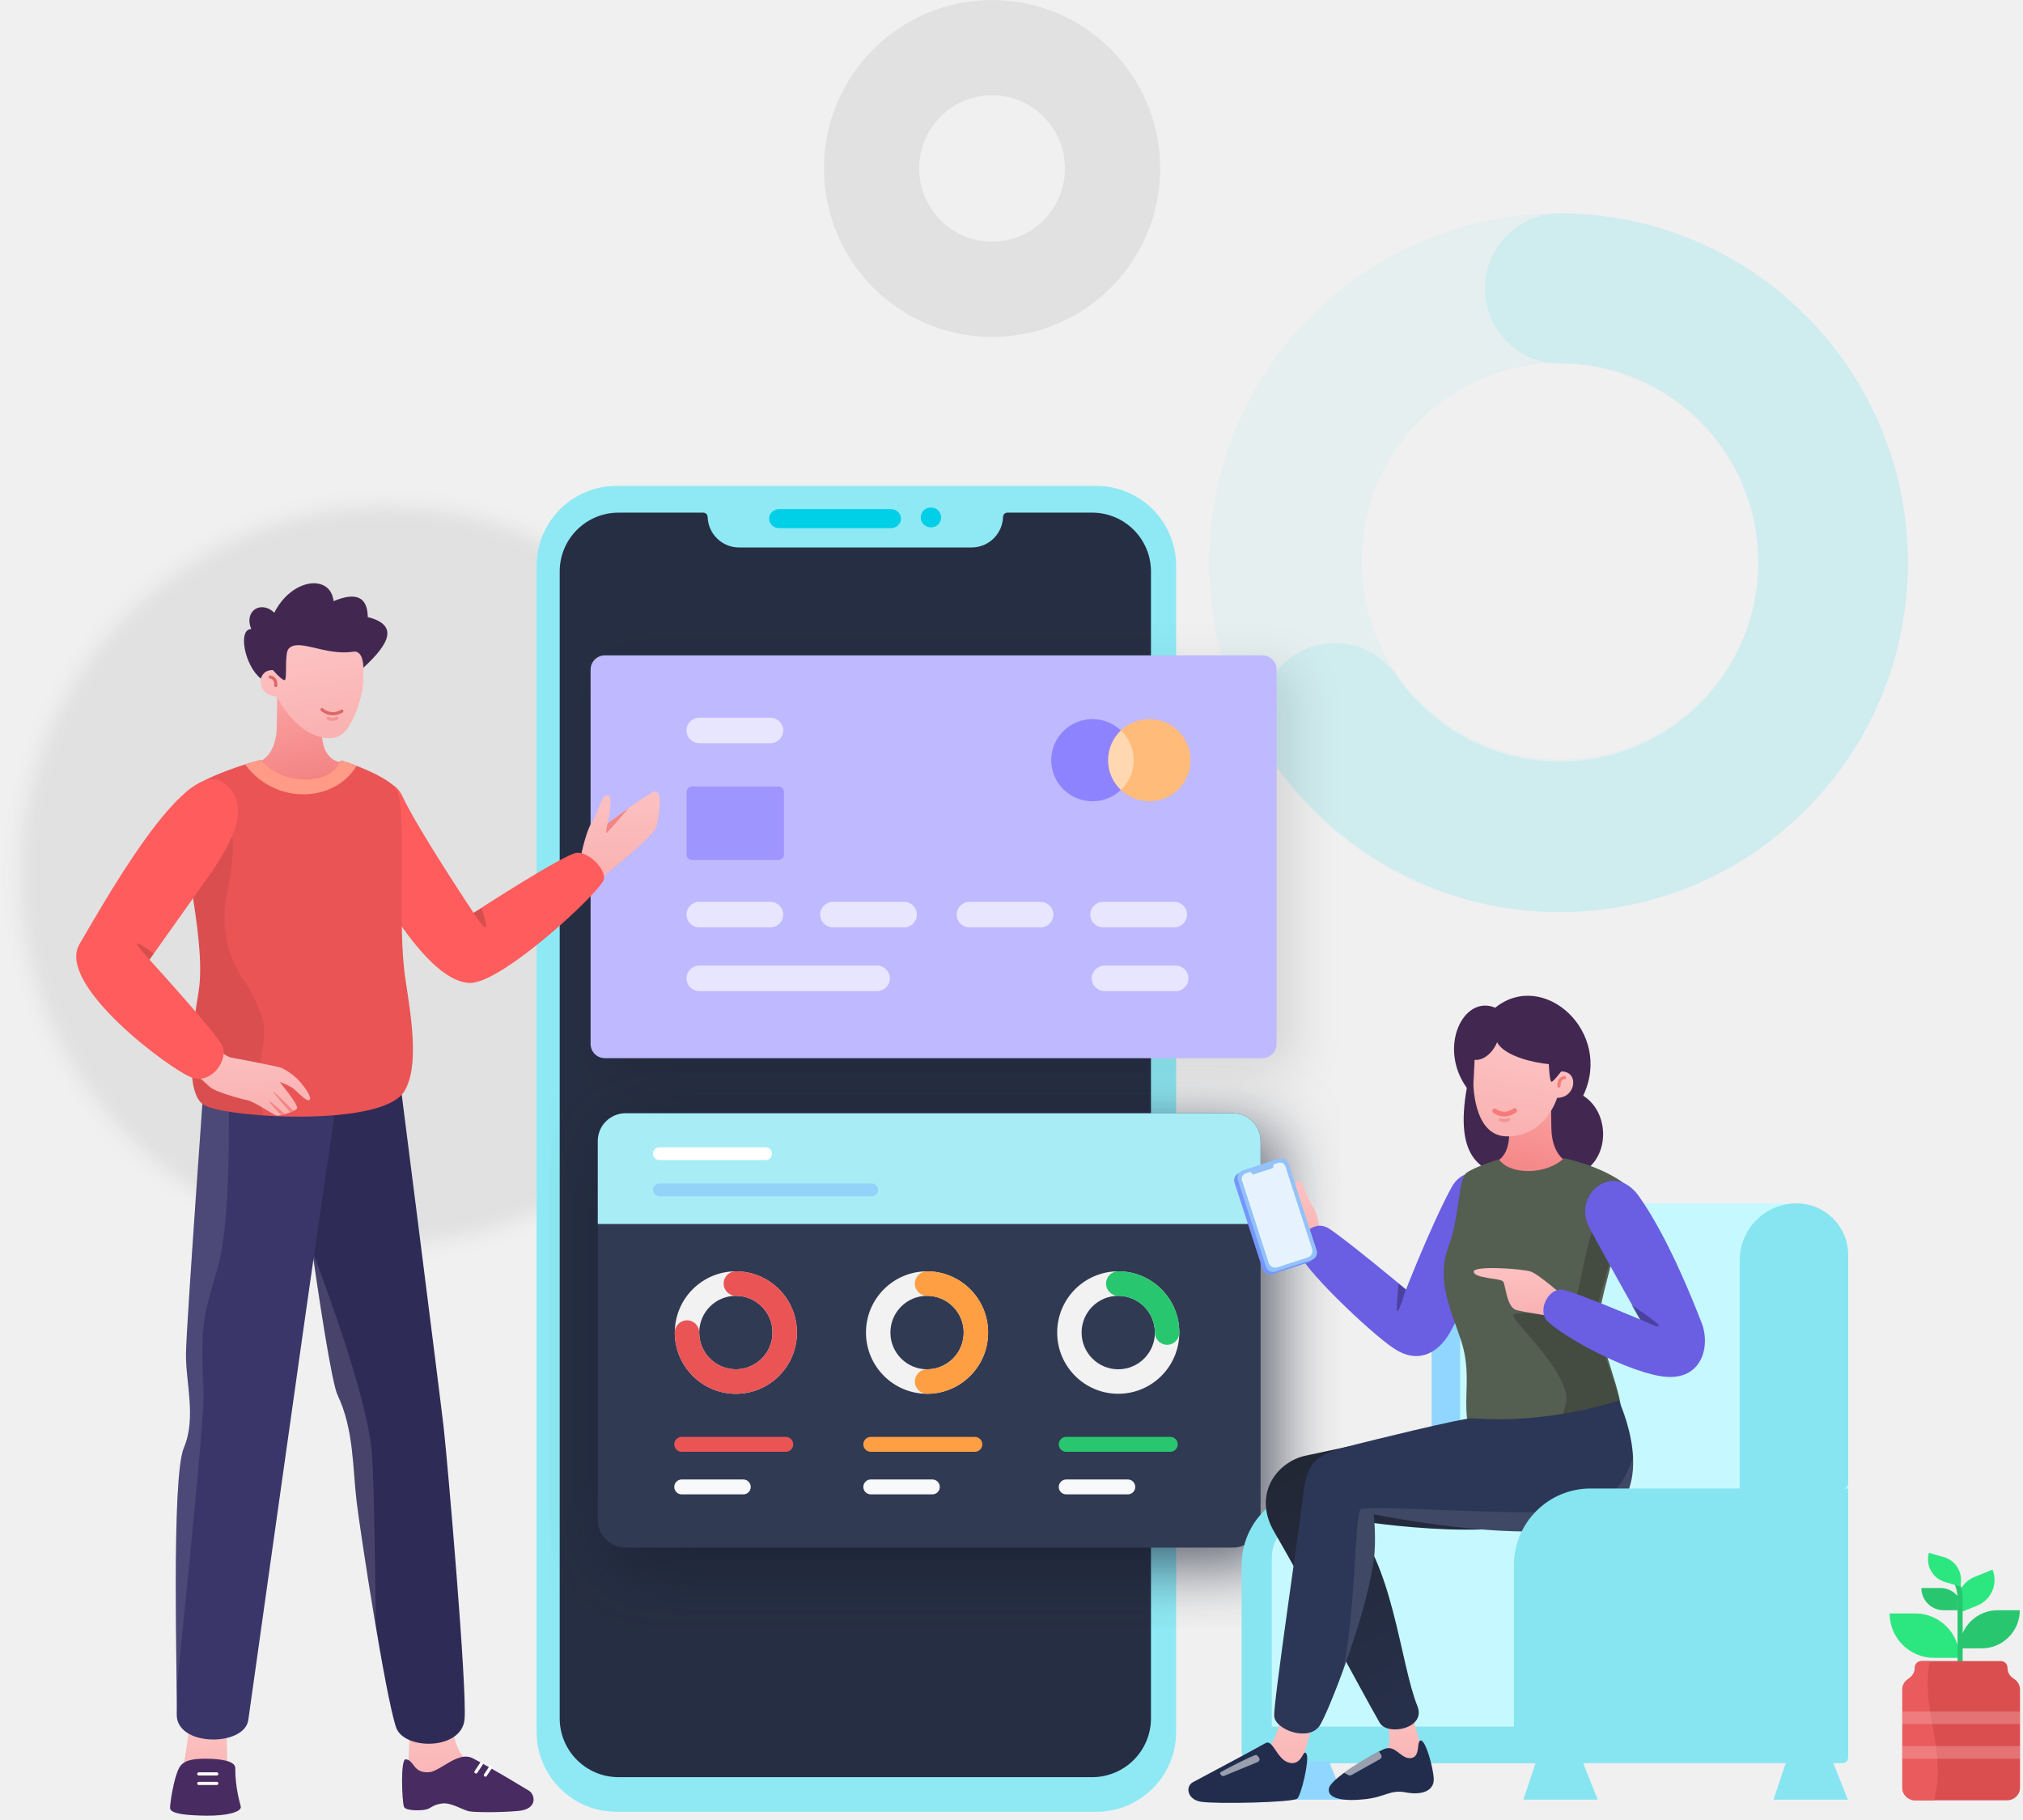
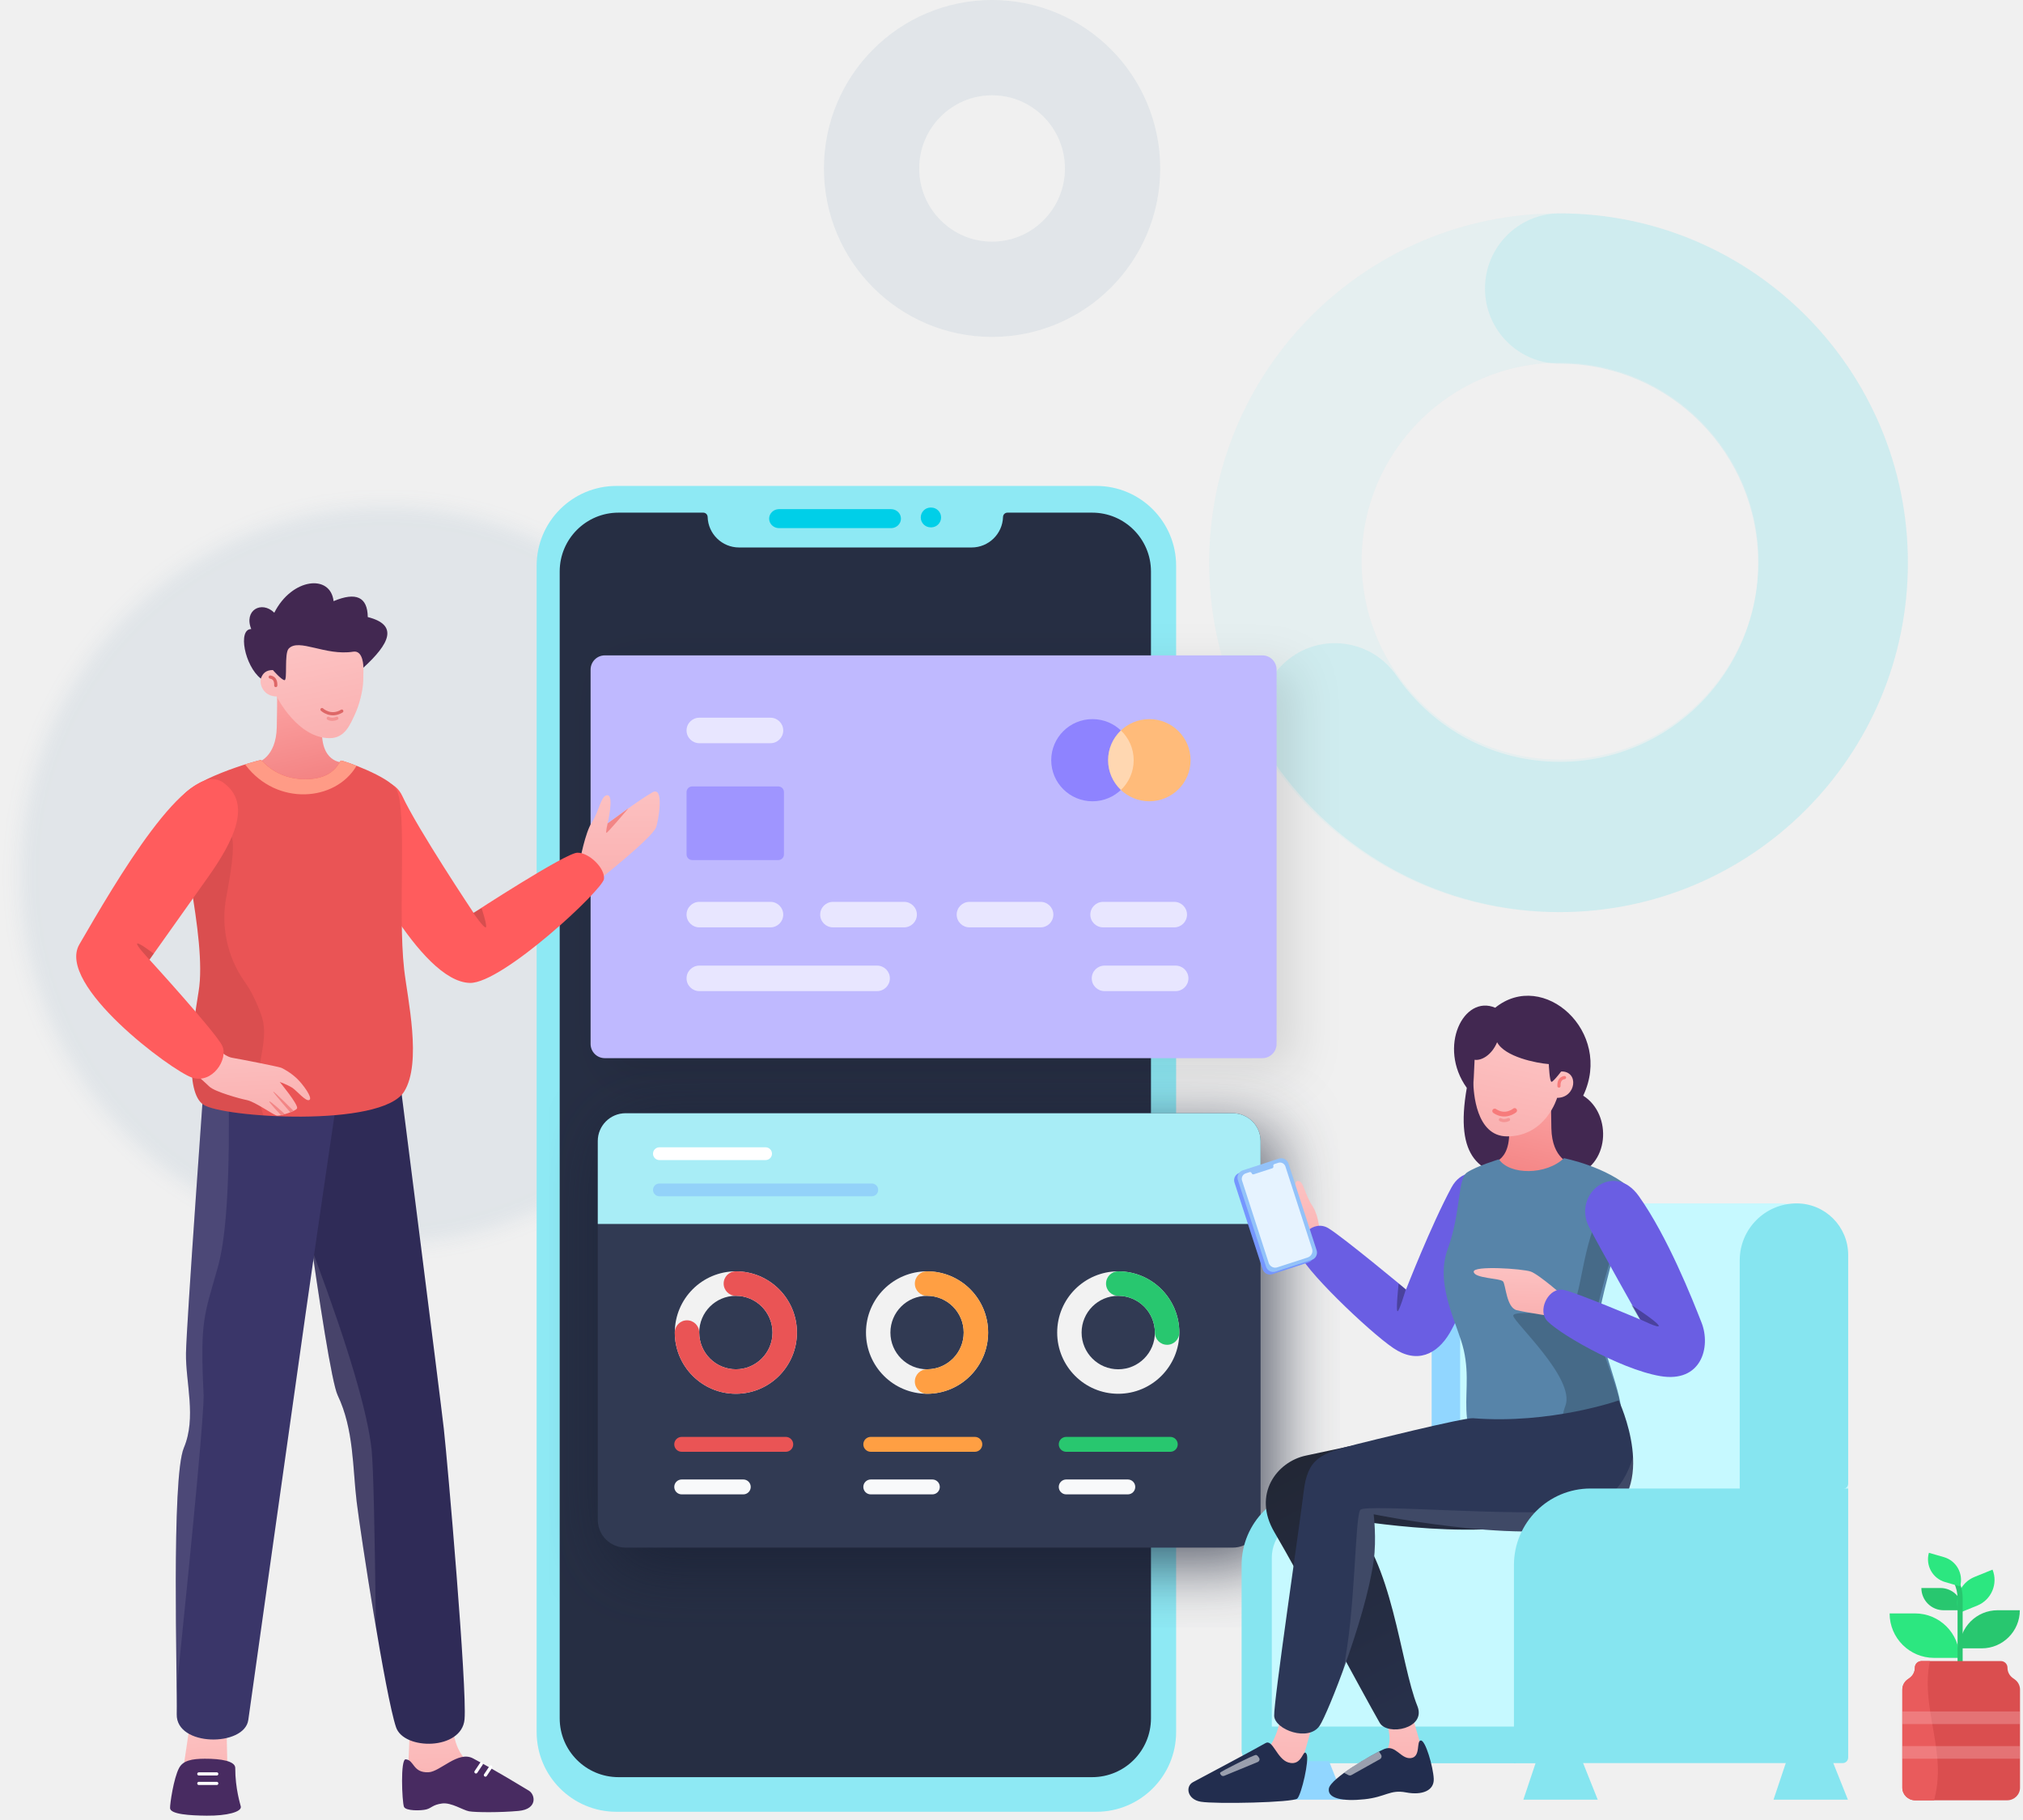
<svg xmlns="http://www.w3.org/2000/svg" width="637" height="573" viewBox="0 0 637 573" fill="none">
  <g id="Illustration">
    <g id="Shape">
      <g id="Oval" opacity="0.1" filter="url(#filter0_f)">
-         <ellipse cx="121.531" cy="275.607" rx="115.531" ry="116.393" fill="#545e51" />
+         <ellipse cx="121.531" cy="275.607" rx="115.531" ry="116.393" fill="#5784a9" />
      </g>
      <path id="Oval_2" opacity="0.05" fill-rule="evenodd" clip-rule="evenodd" d="M380.75 177.185C380.75 116.434 429.999 67.185 490.75 67.185C551.501 67.185 600.75 116.434 600.75 177.185C600.75 237.937 551.501 287.185 490.75 287.185C429.999 287.185 380.75 237.937 380.75 177.185ZM553.75 176.685C553.75 142.167 525.768 114.185 491.25 114.185C456.732 114.185 428.75 142.167 428.75 176.685C428.75 211.203 456.732 239.185 491.25 239.185C525.768 239.185 553.75 211.203 553.75 176.685Z" fill="#00CFE8" />
-       <ellipse id="Oval_3" opacity="0.1" cx="312.382" cy="53.041" rx="37.944" ry="38.041" stroke="#545e51" stroke-width="30" />
+       <ellipse id="Oval_3" opacity="0.1" cx="312.382" cy="53.041" rx="37.944" ry="38.041" stroke="#5784a9" stroke-width="30" />
      <path id="Path" opacity="0.1" d="M491.165 67.185C551.687 67.185 600.75 116.434 600.75 177.185C600.75 237.937 551.687 287.185 491.165 287.185C454.704 287.185 421.237 269.153 400.923 239.605C393.53 228.852 396.221 214.12 406.933 206.699C417.538 199.353 432.029 201.927 439.491 212.413L439.715 212.733C451.321 229.614 470.362 239.873 491.165 239.873C525.656 239.873 553.617 211.807 553.617 177.185C553.617 142.91 526.213 115.059 492.198 114.506L491.165 114.497C478.15 114.497 467.598 103.906 467.598 90.841C467.598 77.776 478.15 67.185 491.165 67.185Z" fill="#00CFE8" />
    </g>
    <g id="Mobile Banking App">
      <g id="Phone3">
        <path id="Rectangle" fill-rule="evenodd" clip-rule="evenodd" d="M168.975 178.137C168.975 164.254 180.229 153 194.112 153H345.201C359.084 153 370.338 164.254 370.338 178.137V545.323C370.338 559.206 359.084 570.46 345.201 570.46H194.112C180.229 570.46 168.975 559.206 168.975 545.323V178.137Z" fill="#8EE9F4" />
        <g id="Group 48">
          <path id="Rectangle_2" fill-rule="evenodd" clip-rule="evenodd" d="M176.237 179.934C176.237 169.705 184.53 161.412 194.759 161.412H221.439C222.187 161.412 222.799 162.007 222.821 162.755V162.755C222.976 168.115 227.365 172.379 232.727 172.379H305.926C311.288 172.379 315.678 168.115 315.833 162.755V162.755C315.854 162.007 316.467 161.412 317.215 161.412H343.894C354.124 161.412 362.416 169.705 362.416 179.934V541.033C362.416 551.263 354.124 559.555 343.894 559.555H194.759C184.53 559.555 176.237 551.263 176.237 541.033V179.934Z" fill="#262E43" />
          <mask id="mask0" mask-type="alpha" maskUnits="userSpaceOnUse" x="176" y="161" width="187" height="399">
            <path id="Rectangle_3" fill-rule="evenodd" clip-rule="evenodd" d="M176.237 179.934C176.237 169.705 184.53 161.412 194.759 161.412H221.439C222.187 161.412 222.799 162.007 222.821 162.755V162.755C222.976 168.115 227.365 172.379 232.727 172.379H305.926C311.288 172.379 315.678 168.115 315.833 162.755V162.755C315.854 162.007 316.467 161.412 317.215 161.412H343.894C354.124 161.412 362.416 169.705 362.416 179.934V541.033C362.416 551.263 354.124 559.555 343.894 559.555H194.759C184.53 559.555 176.237 551.263 176.237 541.033V179.934Z" fill="white" />
          </mask>
          <g mask="url(#mask0)">
            <ellipse id="Oval_4" cx="246.822" cy="403.737" rx="15.969" ry="15.951" fill="#E97EFF" fill-opacity="0.549" />
            <path id="Rectangle_4" fill-rule="evenodd" clip-rule="evenodd" d="M198.916 235.001C198.916 232.11 201.259 229.767 204.15 229.767H335.904C338.794 229.767 341.138 232.11 341.138 235.001V235.001C341.138 237.891 338.794 240.235 335.904 240.235H204.15C201.259 240.235 198.916 237.891 198.916 235.001V235.001Z" fill="#E97EFF" fill-opacity="0.549" />
          </g>
        </g>
        <path id="Path_2" d="M280.572 160.308C282.294 160.308 283.69 161.647 283.69 163.299C283.69 164.914 282.355 166.23 280.686 166.288L280.572 166.29H245.304C243.582 166.29 242.186 164.951 242.186 163.299C242.186 161.684 243.521 160.368 245.19 160.31L245.304 160.308H280.572Z" fill="#00CFE8" />
        <path id="Path_3" d="M293.21 159.81C294.933 159.81 296.329 161.205 296.329 162.925C296.329 164.608 294.994 165.979 293.325 166.039L293.21 166.041H293.047C291.324 166.041 289.928 164.646 289.928 162.925C289.928 161.243 291.263 159.872 292.932 159.812L293.047 159.81H293.21Z" fill="#00CFE8" />
      </g>
      <g id="BoardPieChart">
        <g id="Rectangle_5" filter="url(#filter1_d)">
          <path fill-rule="evenodd" clip-rule="evenodd" d="M188.229 359.27C188.229 354.434 192.15 350.513 196.986 350.513H388.175C393.011 350.513 396.931 354.434 396.931 359.27V478.524C396.931 483.361 393.011 487.281 388.175 487.281H196.986C192.15 487.281 188.229 483.361 188.229 478.524V359.27Z" fill="#313A53" />
        </g>
        <mask id="mask1" mask-type="alpha" maskUnits="userSpaceOnUse" x="188" y="350" width="209" height="138">
          <path id="Rectangle_6" fill-rule="evenodd" clip-rule="evenodd" d="M188.229 359.27C188.229 354.434 192.15 350.513 196.986 350.513H388.175C393.011 350.513 396.931 354.434 396.931 359.27V478.524C396.931 483.361 393.011 487.281 388.175 487.281H196.986C192.15 487.281 188.229 483.361 188.229 478.524V359.27Z" fill="white" />
        </mask>
        <g mask="url(#mask1)">
          <path id="Rectangle_7" fill-rule="evenodd" clip-rule="evenodd" d="M183.547 345.15H402.282V385.376H183.547L183.547 345.15Z" fill="#A8EDF6" />
          <path id="Rectangle_8" opacity="0.366" fill-rule="evenodd" clip-rule="evenodd" d="M205.621 374.649C205.621 373.538 206.522 372.638 207.632 372.638H274.515C275.626 372.638 276.526 373.538 276.526 374.649V374.649C276.526 375.76 275.626 376.66 274.515 376.66H207.632C206.522 376.66 205.621 375.76 205.621 374.649V374.649Z" fill="#6FA3FF" />
          <rect id="Rectangle_9" x="205.621" y="361.24" width="37.459" height="4.023" rx="2.011" fill="white" />
          <rect id="Rectangle_10" x="212.311" y="452.419" width="37.459" height="4.693" rx="2.346" fill="#EA5455" />
          <path id="Rectangle_11" fill-rule="evenodd" clip-rule="evenodd" d="M212.311 468.174C212.311 466.878 213.361 465.827 214.657 465.827H234.045C235.341 465.827 236.392 466.878 236.392 468.174V468.174C236.392 469.47 235.341 470.52 234.045 470.52H214.657C213.361 470.52 212.311 469.47 212.311 468.174V468.174Z" fill="#F8F9FA" />
          <rect id="Rectangle_12" x="271.844" y="452.419" width="37.459" height="4.693" rx="2.346" fill="#FF9F43" />
          <path id="Rectangle_13" fill-rule="evenodd" clip-rule="evenodd" d="M271.844 468.174C271.844 466.878 272.894 465.827 274.19 465.827H293.578C294.874 465.827 295.925 466.878 295.925 468.174V468.174C295.925 469.47 294.874 470.52 293.578 470.52H274.19C272.894 470.52 271.844 469.47 271.844 468.174V468.174Z" fill="#F8F9FA" />
          <rect id="Rectangle_14" x="333.385" y="452.419" width="37.459" height="4.693" rx="2.346" fill="#28C76F" />
          <path id="Rectangle_15" fill-rule="evenodd" clip-rule="evenodd" d="M333.385 468.174C333.385 466.878 334.435 465.827 335.731 465.827H355.119C356.415 465.827 357.466 466.878 357.466 468.174V468.174C357.466 469.47 356.415 470.52 355.119 470.52H335.731C334.435 470.52 333.385 469.47 333.385 468.174V468.174Z" fill="#F8F9FA" />
          <g id="Group 3">
            <path id="Oval_5" fill-rule="evenodd" clip-rule="evenodd" d="M352.114 438.843C362.735 438.843 371.345 430.213 371.345 419.568C371.345 408.923 362.735 400.293 352.114 400.293C341.493 400.293 332.883 408.923 332.883 419.568C332.883 430.213 341.493 438.843 352.114 438.843ZM352.114 431.133C345.741 431.133 340.575 425.955 340.575 419.568C340.575 413.181 345.741 408.003 352.114 408.003C358.487 408.003 363.653 413.181 363.653 419.568C363.653 425.955 358.487 431.133 352.114 431.133Z" fill="#F2F2F2" />
            <path id="Path_4" fill-rule="evenodd" clip-rule="evenodd" d="M371.345 419.568C371.345 408.923 362.735 400.293 352.114 400.293C349.99 400.293 348.268 402.019 348.268 404.148C348.268 406.277 349.99 408.003 352.114 408.003C358.414 408.003 363.535 413.064 363.651 419.351L363.653 419.568C363.653 421.697 365.375 423.423 367.499 423.423C369.623 423.423 371.345 421.697 371.345 419.568Z" fill="#28C76F" />
          </g>
          <g id="Group 4">
            <path id="Oval_6" fill-rule="evenodd" clip-rule="evenodd" d="M291.911 438.843C302.532 438.843 311.142 430.213 311.142 419.568C311.142 408.923 302.532 400.293 291.911 400.293C281.29 400.293 272.68 408.923 272.68 419.568C272.68 430.213 281.29 438.843 291.911 438.843ZM291.911 431.133C285.538 431.133 280.372 425.955 280.372 419.568C280.372 413.181 285.538 408.003 291.911 408.003C298.284 408.003 303.45 413.181 303.45 419.568C303.45 425.955 298.284 431.133 291.911 431.133Z" fill="#F2F2F2" />
            <path id="Path_5" d="M291.911 438.843C302.532 438.843 311.142 430.213 311.142 419.568C311.142 408.923 302.532 400.293 291.911 400.293C289.786 400.293 288.064 402.019 288.064 404.148C288.064 406.277 289.786 408.003 291.911 408.003C298.283 408.003 303.45 413.181 303.45 419.568C303.45 425.882 298.4 431.015 292.127 431.131L291.911 431.133C289.786 431.133 288.064 432.859 288.064 434.988C288.064 437.117 289.786 438.843 291.911 438.843Z" fill="#FF9F43" />
          </g>
          <g id="Group 6">
            <path id="Oval_7" fill-rule="evenodd" clip-rule="evenodd" d="M231.709 438.843C242.33 438.843 250.94 430.213 250.94 419.568C250.94 408.923 242.33 400.293 231.709 400.293C221.088 400.293 212.478 408.923 212.478 419.568C212.478 430.213 221.088 438.843 231.709 438.843ZM231.709 431.133C225.336 431.133 220.17 425.955 220.17 419.568C220.17 413.181 225.336 408.003 231.709 408.003C238.082 408.003 243.248 413.181 243.248 419.568C243.248 425.955 238.082 431.133 231.709 431.133Z" fill="#F2F2F2" />
            <path id="Path_6" fill-rule="evenodd" clip-rule="evenodd" d="M212.478 419.568C212.478 430.213 221.088 438.843 231.709 438.843C242.33 438.843 250.94 430.213 250.94 419.568C250.94 408.923 242.33 400.293 231.709 400.293C229.585 400.293 227.863 402.019 227.863 404.148C227.863 406.277 229.585 408.003 231.709 408.003C238.082 408.003 243.248 413.181 243.248 419.568C243.248 425.955 238.082 431.133 231.709 431.133C225.336 431.133 220.17 425.955 220.17 419.568C220.17 417.439 218.448 415.713 216.324 415.713C214.2 415.713 212.478 417.439 212.478 419.568Z" fill="#EA5455" />
          </g>
        </g>
      </g>
      <g id="VisaCard2">
        <g id="Rectangle_16" filter="url(#filter2_d)">
          <path fill-rule="evenodd" clip-rule="evenodd" d="M190.441 206.351H397.491C399.964 206.351 401.968 208.361 401.968 210.841V328.683C401.968 331.163 399.964 333.172 397.491 333.172H190.441C187.968 333.172 185.964 331.163 185.964 328.683V210.841C185.964 208.361 187.968 206.351 190.441 206.351Z" fill="#BFB9FF" />
        </g>
        <g id="Group 46">
          <g id="Group 45">
            <g id="Group 43">
              <ellipse id="Oval_8" cx="343.993" cy="239.357" rx="12.983" ry="12.935" fill="#8E83FF" />
              <ellipse id="Oval Copy 10" cx="361.901" cy="239.357" rx="12.983" ry="12.935" fill="#FFBB7A" />
              <path id="Path_7" fill-rule="evenodd" clip-rule="evenodd" d="M352.83 230.104L352.949 229.992C355.43 232.348 356.976 235.673 356.976 239.357C356.976 243.042 355.43 246.367 352.949 248.723C350.465 246.368 348.918 243.042 348.918 239.357C348.918 235.731 350.416 232.452 352.83 230.104L352.949 229.992L352.83 230.104Z" fill="white" fill-opacity="0.416" />
            </g>
            <path id="Rectangle_17" fill-rule="evenodd" clip-rule="evenodd" d="M217.972 247.609H245.057C246.046 247.609 246.848 248.408 246.848 249.393V269.019C246.848 270.004 246.046 270.803 245.057 270.803H217.972C216.983 270.803 216.182 270.004 216.182 269.019V249.393C216.182 248.408 216.983 247.609 217.972 247.609Z" fill="#9F95FF" />
          </g>
          <g id="Group 44">
            <path id="Rectangle_18" fill-rule="evenodd" clip-rule="evenodd" d="M220.211 283.96H242.595C244.82 283.96 246.624 285.758 246.624 287.975C246.624 290.192 244.82 291.989 242.595 291.989H220.211C217.986 291.989 216.182 290.192 216.182 287.975C216.182 285.758 217.986 283.96 220.211 283.96Z" fill="white" fill-opacity="0.647" />
            <path id="Rectangle_19" fill-rule="evenodd" clip-rule="evenodd" d="M220.211 304.032H276.17C278.396 304.032 280.199 305.829 280.199 308.046C280.199 310.263 278.396 312.06 276.17 312.06H220.211C217.986 312.06 216.182 310.263 216.182 308.046C216.182 305.829 217.986 304.032 220.211 304.032Z" fill="white" fill-opacity="0.647" />
            <path id="Rectangle_20" fill-rule="evenodd" clip-rule="evenodd" d="M347.799 304.032H370.182C372.408 304.032 374.212 305.829 374.212 308.046C374.212 310.263 372.408 312.06 370.182 312.06H347.799C345.573 312.06 343.77 310.263 343.77 308.046C343.77 305.829 345.573 304.032 347.799 304.032Z" fill="white" fill-opacity="0.647" />
            <path id="Rectangle_21" fill-rule="evenodd" clip-rule="evenodd" d="M220.211 225.977H242.595C244.82 225.977 246.624 227.774 246.624 229.991C246.624 232.208 244.82 234.005 242.595 234.005H220.211C217.986 234.005 216.182 232.208 216.182 229.991C216.182 227.774 217.986 225.977 220.211 225.977Z" fill="white" fill-opacity="0.647" />
            <path id="Rectangle Copy 38" fill-rule="evenodd" clip-rule="evenodd" d="M262.293 283.96H284.677C286.902 283.96 288.706 285.758 288.706 287.975C288.706 290.192 286.902 291.989 284.677 291.989H262.293C260.068 291.989 258.264 290.192 258.264 287.975C258.264 285.758 260.068 283.96 262.293 283.96Z" fill="white" fill-opacity="0.647" />
            <path id="Rectangle Copy 39" fill-rule="evenodd" clip-rule="evenodd" d="M305.269 283.96H327.653C329.878 283.96 331.682 285.758 331.682 287.975C331.682 290.192 329.878 291.989 327.653 291.989H305.269C303.044 291.989 301.24 290.192 301.24 287.975C301.24 285.758 303.044 283.96 305.269 283.96Z" fill="white" fill-opacity="0.647" />
            <path id="Rectangle Copy 40" fill-rule="evenodd" clip-rule="evenodd" d="M347.351 283.96H369.735C371.96 283.96 373.764 285.758 373.764 287.975C373.764 290.192 371.96 291.989 369.735 291.989H347.351C345.126 291.989 343.322 290.192 343.322 287.975C343.322 285.758 345.126 283.96 347.351 283.96Z" fill="white" fill-opacity="0.647" />
          </g>
        </g>
      </g>
      <g id="Men1.1">
        <g id="LLeg">
          <path id="Path_8" fill-rule="evenodd" clip-rule="evenodd" d="M142.482 542C142.482 542 142.328 551.857 148.381 555.358C154.434 558.86 163.812 565.365 163.812 565.365L128.137 566.574L129.154 541.911L142.482 542Z" fill="url(#paint0_linear)" />
          <path id="Path_9" fill-rule="evenodd" clip-rule="evenodd" d="M127.761 553.936C130.519 554.22 129.916 558.21 134.922 558.016C138.569 557.874 144.257 551.148 148.936 553.639C156.078 557.442 164.453 562.57 166.506 563.791C168.56 565.013 169.371 569.618 163.303 570.184C157.501 570.724 149.668 570.664 147.707 570.306C145.744 569.949 142.105 567.446 139.177 567.846C136.249 568.247 135.915 569.256 134.279 569.703C132.643 570.15 127.704 570.247 127.192 568.868C126.603 567.286 126.014 553.756 127.761 553.936Z" fill="#482B61" />
          <path id="Path_10" fill-rule="evenodd" clip-rule="evenodd" d="M124.996 332.889C124.996 332.889 138.605 439.705 139.743 449.806C140.88 459.908 147.128 531.771 146.273 541.357C145.402 551.118 127.14 551.171 124.69 543.806C121.337 533.725 113.585 483.341 112.303 472.819C111.021 462.298 111.471 450.083 106.319 439.309C102.63 431.596 90.423 335.628 90.423 335.628L124.996 332.889Z" fill="#2F2B57" />
          <path id="Path_11" opacity="0.591" fill-rule="evenodd" clip-rule="evenodd" d="M116.998 456.324L117.046 456.805C117.566 462.384 118.001 480.866 118.352 512.249L117.569 507.562C115.113 492.698 112.931 477.974 112.303 472.819C111.048 462.517 111.453 450.591 106.634 439.985L106.319 439.309C104.695 435.915 101.422 415.426 98.266 393.547L99.257 396.201C109.796 424.543 115.709 444.584 116.998 456.324Z" fill="white" fill-opacity="0.192" />
          <path id="Path 10" d="M151.575 555.354L149.868 557.907" stroke="white" stroke-linecap="round" />
          <path id="Path 10_2" d="M154.554 556.352L152.848 558.906" stroke="white" stroke-linecap="round" />
        </g>
        <g id="RLeg">
          <path id="Path_12" fill-rule="evenodd" clip-rule="evenodd" d="M59.586 544.261L56.394 565.817L71.825 565.739L71.32 543.86L59.586 544.261Z" fill="url(#paint1_linear)" />
          <path id="Path_13" fill-rule="evenodd" clip-rule="evenodd" d="M53.55 569.305C53.499 568.047 54.67 559.89 56.394 556.66C57.644 554.318 60.417 553.769 64.474 553.752C69.707 553.732 74.081 554.523 74.075 556.66C74.056 563.199 75.714 568.228 75.826 568.802C76.153 570.488 71.472 571.747 65.08 571.682C59.847 571.631 53.631 571.266 53.55 569.305Z" fill="#482B61" />
          <path id="Path_14" fill-rule="evenodd" clip-rule="evenodd" d="M107.504 336.396C107.504 336.396 100.429 384.069 96.146 414.233C91.937 443.873 79.474 532.285 78.186 541.54C77.004 550.036 55.422 550.036 55.649 539.747C55.876 529.457 53.878 465.335 57.897 455.841C61.915 446.348 58.417 435.299 58.563 426.076C58.709 416.853 64.489 337.012 64.489 337.012L107.504 336.396Z" fill="#3A3669" />
          <path id="Path_15" opacity="0.462" fill-rule="evenodd" clip-rule="evenodd" d="M68.797 398.217L68.459 399.444C64.362 414.163 62.949 415.49 64.11 438.967L64.121 439.444C64.162 445.351 61.353 475.917 55.694 531.142L55.669 527.709C55.47 505.18 54.64 464.445 57.794 456.097L57.897 455.841C61.915 446.348 58.417 435.299 58.563 426.076C58.709 416.853 64.489 337.013 64.489 337.013L71.871 336.906L71.946 340.563C72.477 369.125 71.427 388.343 68.797 398.217V398.217Z" fill="white" fill-opacity="0.192" />
          <path id="Path 9" d="M62.605 558.534H68.253" stroke="white" stroke-linecap="round" />
          <path id="Path 9_2" d="M62.605 561.529H68.253" stroke="white" stroke-linecap="round" />
        </g>
        <g id="Head">
          <path id="Path_16" fill-rule="evenodd" clip-rule="evenodd" d="M81.035 240.078C81.035 240.078 86.946 238.683 87.151 228.949C87.356 219.214 87.212 215.891 87.212 215.891L101.226 215.655C101.226 215.655 101.368 226.504 101.37 230.428C101.375 240.968 108.682 240.078 108.682 240.078C108.682 240.078 107.163 248.624 95.365 249.291C86.154 249.812 81.035 240.078 81.035 240.078Z" fill="url(#paint2_linear)" />
          <g id="Head1">
            <path id="Path_17" fill-rule="evenodd" clip-rule="evenodd" d="M85.926 210.97C80.118 210.745 81.065 219.291 87.099 219.279C87.099 219.279 93.583 232.383 103.764 232.417C108.668 232.434 110.269 228.043 111.739 224.962C113.209 221.88 114.288 217.27 114.378 214.447C114.474 211.437 114.486 201.55 114.486 201.55L85.7 201.537L85.926 210.97Z" fill="url(#paint3_linear)" />
            <path id="Path_18" d="M103.356 226.173C104.227 226.654 105.263 226.535 106.065 226.173" stroke="#F49494" stroke-linecap="round" />
            <path id="Path 8" d="M86.832 215.849C86.892 214.478 86.476 213.39 85.085 213.171" stroke="#DE6767" stroke-linecap="round" />
            <path id="Path_19" fill-rule="evenodd" clip-rule="evenodd" d="M85.926 210.971C85.926 210.971 88.597 214.069 89.585 214.154C90.573 214.24 89.447 205.769 90.902 204.226C94.098 200.835 102.45 206.597 111.233 205.189C114.486 204.668 114.428 210.228 114.428 210.228C122.638 202.703 125.615 196.767 115.804 194.289C115.726 187.92 112.081 186.322 105.032 189.276C104.09 180.673 91.912 181.971 86.369 192.916C82.356 188.992 76.717 192.16 79.11 198.064C74.79 198.064 77.041 209.672 82.133 213.66C82.74 211.918 83.85 210.971 85.926 210.971Z" fill="#422851" />
            <path id="Path_20" d="M101.387 223.414C101.387 223.414 104.152 226.029 107.624 223.899" stroke="#DE6767" stroke-linecap="round" />
          </g>
        </g>
        <g id="LArm">
          <g id="Group 3_2">
            <path id="Path_21" fill-rule="evenodd" clip-rule="evenodd" d="M182.553 271.335C182.553 271.335 184.215 262.095 186.414 258.858C188.613 255.619 189.254 250.179 191.329 250.379C193.404 250.58 191.326 259.265 191.326 259.265C191.326 259.265 201.002 252.005 205.392 249.504C209.397 247.223 207.2 259.026 206.574 260.531C205.083 264.112 187.833 277.63 187.833 277.63C187.833 277.63 182.93 272.157 182.553 271.335Z" fill="url(#paint4_linear)" />
            <path id="Path_22" fill-rule="evenodd" clip-rule="evenodd" d="M191.326 259.264C191.326 259.264 190.612 262.235 190.968 262.235C191.325 262.235 197.892 254.487 197.892 254.487L191.326 259.264Z" fill="#F28585" />
          </g>
          <path id="Path_23" fill-rule="evenodd" clip-rule="evenodd" d="M126.694 250.655C131.425 260.915 149.121 287.426 149.121 287.426C149.121 287.426 178.119 268.52 181.809 268.481C185.499 268.442 190.509 273.338 190.194 276.717C189.879 280.096 158.129 309.732 147.946 309.483C132.113 309.095 112.258 267.922 110.219 262.419C104.759 247.678 122.079 240.647 126.694 250.655Z" fill="#FF5C5D" />
          <path id="Path 5" fill-rule="evenodd" clip-rule="evenodd" d="M149.016 287.407C149.016 287.407 152.364 292.312 152.964 291.99C153.564 291.668 151.648 285.994 151.648 285.994L149.016 287.407Z" fill="black" fill-opacity="0.16" />
        </g>
        <g id="Body">
          <path id="Path_24" fill-rule="evenodd" clip-rule="evenodd" d="M56.657 252.296C55.171 259.42 65.346 295.325 62.546 312.122C60.332 325.406 58.219 343.698 63.957 347.759C69.799 351.894 120.087 355.177 127.255 343.698C132.941 334.591 128.286 314.396 127.255 305.183C125.198 286.804 128.304 255.042 124.814 248.546C122.65 244.516 107.892 239.319 107.338 239.48C106.783 239.641 105.48 245.351 96.149 245.351C86.817 245.351 82.696 239.48 82.195 239.319C81.694 239.158 58.001 245.852 56.657 252.296Z" fill="#EA5455" />
          <path id="Path_25" fill-rule="evenodd" clip-rule="evenodd" d="M82.172 239.316L82.195 239.319C82.697 239.48 86.817 245.351 96.149 245.351C105.481 245.351 106.784 239.641 107.338 239.48C107.538 239.422 109.589 240.062 112.229 241.093L112.217 241.214C105.547 252.415 87.205 253.795 77.4 240.981L77.178 240.685L78.272 240.345C80.274 239.737 81.707 239.371 82.097 239.322L82.172 239.316Z" fill="#FF9B86" />
          <path id="Path_26" fill-rule="evenodd" clip-rule="evenodd" d="M56.688 257.245L57.511 257.359C66.233 258.607 71.348 260.58 72.857 263.28C73.847 265.052 73.387 271.044 71.476 281.257L71.273 282.329C69.501 291.586 71.528 301.163 76.877 308.888L77.178 309.316C78.987 311.847 80.654 315.179 82.181 319.314C85.722 328.903 78.19 336.983 82.96 351.25L81.986 351.178C73.12 350.499 65.949 349.169 63.957 347.759C58.219 343.698 60.333 325.406 62.546 312.122C64.928 297.83 57.917 269.704 56.688 257.245Z" fill="black" fill-opacity="0.067" />
        </g>
        <g id="Rarm">
          <g id="Group 2">
            <path id="Path_27" fill-rule="evenodd" clip-rule="evenodd" d="M66.881 328.606C66.881 328.606 70.229 332.556 73.086 333.047C75.943 333.538 87.901 335.877 88.631 336.224C89.321 336.551 91.68 337.793 93.697 339.786C95.445 341.512 98.469 345.606 97.455 346.31C96.371 347.063 93.445 343.371 91.977 342.459C90.438 341.501 88.072 340.654 88.072 340.654C88.072 340.654 93.924 347.713 93.552 348.946C93.281 349.847 88.305 351.384 87.24 351.268C86.176 351.153 80.313 346.86 77.678 346.361C75.85 346.015 67.666 343.798 65.94 342.133C64.215 340.468 60.333 337.089 60.333 337.089L66.881 328.606Z" fill="url(#paint5_linear)" />
            <path id="Path_28" fill-rule="evenodd" clip-rule="evenodd" d="M92.424 349.765C92.424 349.765 86.3 343.594 86.044 343.7C85.789 343.805 91.38 350.194 91.38 350.194L92.424 349.765Z" fill="#F28585" />
            <path id="Path_29" fill-rule="evenodd" clip-rule="evenodd" d="M89.694 350.778C89.694 350.778 85.107 346.575 84.807 346.778C84.507 346.98 88.481 351.121 88.481 351.121L89.694 350.778Z" fill="#F28585" />
          </g>
          <path id="Path_30" fill-rule="evenodd" clip-rule="evenodd" d="M70.209 246.345C79.665 252.998 73.347 265.092 65.503 276.186C58.175 286.549 47.068 302.158 47.068 302.158C47.068 302.158 67.953 325.034 69.97 329.266C71.987 333.499 66.836 341.448 60.431 339.277C54.026 337.106 17.578 310.107 24.99 297.348C36.311 277.859 59.04 238.486 70.209 246.345Z" fill="#FF5C5D" />
          <path id="Path 6" fill-rule="evenodd" clip-rule="evenodd" d="M47.068 302.158C47.068 302.158 42.782 297.624 43.183 297.099C43.583 296.575 48.413 300.281 48.413 300.281L47.068 302.158Z" fill="black" fill-opacity="0.16" />
        </g>
      </g>
      <g id="Group 7">
        <path id="Rectangle_22" fill-rule="evenodd" clip-rule="evenodd" d="M390.956 492.784C390.956 479.468 401.751 468.672 415.067 468.672L496.198 468.672V551.132C496.198 553.341 494.407 555.132 492.198 555.132H394.956C392.747 555.132 390.956 553.341 390.956 551.132L390.956 492.784Z" fill="#86E5F0" />
        <path id="Rectangle_23" fill-rule="evenodd" clip-rule="evenodd" d="M400.465 538.065L477.244 538.065V555.132H400.465V538.065Z" fill="#86E5F0" />
        <path id="Path_31" fill-rule="evenodd" clip-rule="evenodd" d="M498.245 554.514L503.088 566.644H479.675L483.732 554.514H498.245Z" fill="#86E5F0" />
        <path id="Path_32" fill-rule="evenodd" clip-rule="evenodd" d="M418.474 554.514L423.318 566.644H399.904L403.962 554.514H418.474Z" fill="#91D6FF" />
        <path id="Path_33" fill-rule="evenodd" clip-rule="evenodd" d="M577.018 554.514L581.862 566.644H558.448L562.506 554.514H577.018Z" fill="#86E5F0" />
        <path id="Rectangle_24" fill-rule="evenodd" clip-rule="evenodd" d="M450.796 403.492C450.796 390.38 461.275 379.671 474.384 379.387L496.796 378.901V476.828H450.796L450.796 403.492Z" fill="#91D6FF" />
        <path id="Rectangle_25" fill-rule="evenodd" clip-rule="evenodd" d="M459.77 403.012C459.77 389.696 470.565 378.901 483.881 378.901H560.112C572.174 378.901 581.952 388.679 581.952 400.741V477.076C581.952 478.041 581.169 478.824 580.205 478.824H459.77L459.77 403.012Z" fill="#C6F9FF" />
        <path id="Rectangle_26" fill-rule="evenodd" clip-rule="evenodd" d="M547.805 396.818C547.805 386.923 555.827 378.901 565.722 378.901V378.901C574.685 378.901 581.952 386.167 581.952 395.13V467.1C581.952 468.065 581.169 468.847 580.205 468.847H547.805V396.818Z" fill="#86E5F0" />
        <path id="Rectangle_27" fill-rule="evenodd" clip-rule="evenodd" d="M400.465 490.474C400.465 483.515 406.106 477.874 413.065 477.874H491.345V543.628H400.465V490.474Z" fill="#C6F9FF" />
        <g id="Wom1.4">
          <g id="Head_2">
            <path id="Path_34" fill-rule="evenodd" clip-rule="evenodd" d="M494.783 370.394C506.982 367.552 507.785 350.8 498.511 344.989C508.075 324.929 485.958 305.012 470.808 317.295C460.876 313.041 452.622 329.64 461.864 342.532C457.989 364.667 465.875 370.388 480.092 370.632L494.783 370.394Z" fill="#422851" />
            <path id="Path_35" fill-rule="evenodd" clip-rule="evenodd" d="M494.632 366.393C494.632 366.393 488.698 365 488.492 355.271C488.286 345.543 488.431 342.223 488.431 342.223L475.36 341.987C475.36 341.987 475.218 352.828 475.216 356.75C475.21 367.283 467.875 366.393 467.875 366.393C467.875 366.393 469.4 374.934 481.244 375.6C490.491 376.121 494.632 366.393 494.632 366.393Z" fill="url(#paint6_linear)" />
            <path id="Path_36" fill-rule="evenodd" clip-rule="evenodd" d="M491.477 337.365C497.308 337.139 496.357 345.679 490.3 345.668C490.3 345.668 486.782 357.8 474.568 357.8C464.648 357.8 464.003 343.66 463.913 340.839C463.816 337.831 463.804 327.95 463.804 327.95L491.704 327.938L491.477 337.365Z" fill="url(#paint7_linear)" />
            <path id="Path_37" d="M476.923 349.65C476.923 349.65 474.014 352.114 470.644 349.806" stroke="#F77B7B" stroke-width="1.5" stroke-linecap="round" />
            <path id="Path_38" d="M475.003 352.504C474.098 352.922 473.226 352.952 472.448 352.536" stroke="#F49494" stroke-linecap="round" />
            <path id="Path 8_2" d="M490.884 341.958C490.824 340.588 491.241 339.5 492.638 339.281" stroke="#F77B7B" stroke-linecap="round" />
            <path id="Path_39" fill-rule="evenodd" clip-rule="evenodd" d="M492.4 336.309C492.4 336.309 489.204 340.6 488.557 340.623C487.909 340.646 487.683 335.043 487.683 335.043C483.762 334.743 473.841 332.766 471.408 328.161C469.708 332.224 466.456 334.029 464.32 333.683L463.915 342.315L462.918 324.96H493.182L492.4 336.309Z" fill="#422851" />
          </g>
          <g id="LLeg_2">
            <path id="Path_40" fill-rule="evenodd" clip-rule="evenodd" d="M434.913 537.945C434.913 537.945 440.143 548.516 435.855 551.847C431.561 555.179 420.217 561.422 420.217 561.422L450.271 559.532L443.59 536.478L434.913 537.945Z" fill="url(#paint8_linear)" />
            <path id="Path_41" fill-rule="evenodd" clip-rule="evenodd" d="M447.364 548.005C445.881 548.178 447.465 553.174 444.254 553.554C441.049 553.934 439.491 549.201 435.854 550.701C432.217 552.202 418.954 559.96 418.431 563.132C417.903 566.303 422.844 567.236 429.622 566.52C436.399 565.804 437.648 563.391 442.736 564.363C447.817 565.334 451.623 563.786 451.456 560.071C451.288 556.357 448.847 547.832 447.364 548.005Z" fill="#222D4E" />
            <path id="Path 14" fill-rule="evenodd" clip-rule="evenodd" d="M434.195 551.471L434.855 552.461C435.179 552.947 435.02 553.605 434.51 553.889L425.545 558.895C425.254 559.057 424.902 559.064 424.605 558.913L423.213 558.207C425.399 556.623 427.186 555.433 429.161 554.264C430.678 553.367 432.357 552.442 434.195 551.471Z" fill="white" fill-opacity="0.541" />
            <path id="Path_42" fill-rule="evenodd" clip-rule="evenodd" d="M480.186 444.779C471.087 445.185 420.447 456.392 411.247 458.296C402.047 460.2 394.268 470.502 401.284 482.431C409.164 495.822 429.495 533.853 434.431 542.427C436.875 546.67 449.2 544.291 446.305 537.169C440.908 523.892 438.401 490.539 424.641 478.378C424.641 478.378 470.917 486.436 490.907 477.206C505.435 470.496 502.148 443.796 480.186 444.779Z" fill="url(#paint9_linear)" />
          </g>
          <g id="LArm_2">
            <path id="Path_43" fill-rule="evenodd" clip-rule="evenodd" d="M415.718 390.947C415.718 390.947 415.821 383.54 413.231 379.669C410.642 375.798 410.539 371.686 408.579 371.82C406.619 371.955 408.56 381.512 408.56 381.512C408.56 381.512 406.073 380.562 404.287 379.36C402.5 378.157 397.083 372.23 395.817 373.28C393.671 375.07 397.128 385.165 399.011 387.183C400.9 389.202 411.22 395.841 411.22 395.841L415.718 390.947Z" fill="url(#paint10_linear)" />
            <path id="Path_44" fill-rule="evenodd" clip-rule="evenodd" d="M471.632 386.508C467.399 396.33 459.65 414.374 456.455 419.757C452.451 426.498 446.137 429.468 438.745 424.467C430.978 419.211 409.591 398.711 408.964 394.068C408.342 389.424 413.577 383.853 418.314 386.737C423.05 389.622 442.732 406.01 442.732 406.01C442.732 406.01 450.675 385.637 457.064 373.836C462.598 363.626 478.074 371.577 471.632 386.508Z" fill="#6A5EE3" />
            <path id="Path_45" fill-rule="evenodd" clip-rule="evenodd" d="M442.649 406.02C442.649 406.02 440.516 413.26 440.017 412.841C439.519 412.422 440.398 404.128 440.398 404.128L442.649 406.02Z" fill="black" fill-opacity="0.303" />
          </g>
          <g id="PhoneMini4">
            <g id="Group 3_3">
              <path id="Rectangle_28" d="M388.709 372.331C388.3 371.07 388.99 369.716 390.25 369.307L401.617 365.613C402.878 365.204 404.232 365.894 404.641 367.154L413.517 394.47C413.927 395.731 413.237 397.085 411.976 397.495L400.609 401.188C399.349 401.598 397.995 400.908 397.585 399.647L388.709 372.331Z" fill="#7596FF" />
              <rect id="Rectangle_29" x="389.032" y="369.239" width="16.752" height="33.522" rx="2.4" transform="rotate(-18 389.032 369.239)" fill="#93C2F9" />
              <path id="Rectangle_30" d="M392.25 369.453L393.458 369.06C393.704 368.98 393.966 369.091 394.085 369.311L394.122 369.399C394.212 369.676 394.51 369.828 394.787 369.738L400.613 367.845C400.859 367.765 401.006 367.521 400.973 367.273L400.952 367.18C400.862 366.903 401.013 366.605 401.29 366.515L402.492 366.125C403.385 365.835 404.341 366.285 404.697 367.137L404.748 367.276V367.276L413.149 393.21C413.514 394.342 412.895 395.556 411.765 395.925L402.206 399.031C401.124 399.385 399.965 398.833 399.545 397.794L399.492 397.649C399.492 397.648 399.492 397.648 399.493 397.647L391.094 371.719C390.788 370.774 391.305 369.76 392.25 369.453Z" fill="#E6F3FF" />
            </g>
          </g>
          <g id="Body_2">
-             <path id="Path_46" fill-rule="evenodd" clip-rule="evenodd" d="M513.93 374.674C513.93 374.674 503.73 408.844 503.428 415.313C503.126 421.782 511.77 440.794 510.299 445.599C506.905 456.704 463.582 461.485 461.927 446.547C461.155 439.58 462.761 433.327 460.91 425.118C459.066 416.909 451.651 404.711 455.857 393.242C460.062 381.773 458.935 371.163 461.943 369.157C464.951 367.152 471.982 365.022 471.982 365.022C475.401 370.056 486.943 369.983 492.451 364.667C492.451 364.667 506.134 367.322 513.93 374.674Z" fill="#545e51" />
+             <path id="Path_46" fill-rule="evenodd" clip-rule="evenodd" d="M513.93 374.674C513.93 374.674 503.73 408.844 503.428 415.313C503.126 421.782 511.77 440.794 510.299 445.599C506.905 456.704 463.582 461.485 461.927 446.547C461.155 439.58 462.761 433.327 460.91 425.118C459.066 416.909 451.651 404.711 455.857 393.242C460.062 381.773 458.935 371.163 461.943 369.157C464.951 367.152 471.982 365.022 471.982 365.022C475.401 370.056 486.943 369.983 492.451 364.667C492.451 364.667 506.134 367.322 513.93 374.674Z" fill="#5784a9" />
            <path id="Path_47" fill-rule="evenodd" clip-rule="evenodd" d="M504.789 380.208C497.991 391.003 498.011 409.799 494.36 412.26C490.708 414.722 476.497 412.306 476.497 414.256C476.497 416.205 496.136 434.07 492.912 442.611C491.224 447.082 491.682 451.083 494.286 454.613L495.136 454.427C502.874 452.678 509.095 449.536 510.298 445.599C511.77 440.794 502.129 421.782 502.431 415.313C502.687 409.822 510.794 384.369 513.238 376.801C511.248 373.288 508.432 374.423 504.789 380.208Z" fill="black" fill-opacity="0.199" />
          </g>
          <g id="RArm">
            <path id="Path_48" fill-rule="evenodd" clip-rule="evenodd" d="M493.196 408.848C493.196 408.848 484.605 401.241 481.976 400.358C479.346 399.475 463.943 398.414 464.04 400.409C464.151 402.547 472.424 402.424 473.281 403.475C474.138 404.526 474.333 411.713 477.573 412.519C480.807 413.326 490.501 414.717 490.501 414.717L493.196 408.848Z" fill="url(#paint11_linear)" />
            <path id="Path_49" fill-rule="evenodd" clip-rule="evenodd" d="M516.052 376.637C525.103 389.418 532.83 408.887 535.796 416.477C538.763 424.067 535.77 435.516 522.727 433.268C509.708 431.027 488.992 418.846 486.7 415.293C484.408 411.74 487.89 405.274 492.275 406.121C496.337 406.904 516.488 415.477 516.488 415.477C516.488 415.477 503.524 392.486 500.359 386.323C495.071 376.03 508.079 365.376 516.052 376.637Z" fill="#6A5EE3" />
            <path id="Path_50" fill-rule="evenodd" clip-rule="evenodd" d="M516.282 415.319C516.282 415.319 523.072 418.695 522.244 417.279C521.416 415.864 513.691 410.891 513.691 410.891L516.282 415.319Z" fill="black" fill-opacity="0.303" />
          </g>
          <g id="RLeg_2">
            <path id="Path_51" fill-rule="evenodd" clip-rule="evenodd" d="M403.31 538.37C403.31 538.37 403.468 550.811 393.221 555.463C382.981 560.114 375.686 559.834 376.614 563.431C377.543 567.026 404.196 566.881 406.685 564.069C408.807 561.676 413.42 539.399 414.69 541.102L403.31 538.37Z" fill="url(#paint12_linear)" />
            <path id="Path_52" fill-rule="evenodd" clip-rule="evenodd" d="M411.417 552.297C410.272 550.085 410.2 556.307 405.687 554.936C402.025 553.823 400.773 547.454 398.458 548.849C396.144 550.244 375.771 561.06 375.655 561.125C373.147 562.477 373.848 566.572 378.084 567.287C382.792 568.081 407.183 567.547 408.492 566.291C409.801 565.036 412.334 554.07 411.417 552.297Z" fill="#222D4E" />
            <path id="Path 14_2" fill-rule="evenodd" clip-rule="evenodd" d="M395.445 552.569C395.843 552.569 396.223 553.069 396.497 553.55C396.764 554.019 396.516 554.589 396.016 554.795L385.504 559.125C385.164 559.265 384.767 559.213 384.524 558.937C384.3 558.685 384.093 558.371 384.196 558.156C384.394 557.741 394.677 552.569 395.445 552.569Z" fill="white" fill-opacity="0.541" />
            <path id="Path_53" fill-rule="evenodd" clip-rule="evenodd" d="M509.691 440.933C509.691 440.933 522.919 468.883 504.33 478.481C486.353 487.762 432.535 476.785 432.535 476.785C432.535 476.785 433.497 484.531 432.535 491.441C430.023 509.486 418.078 539.55 415.551 543.327C412.056 548.551 401.41 544.612 401.209 540.262C401.009 535.912 409.235 480.358 410.486 469.764C411.73 459.169 415.659 457.63 427.135 454.734C429.772 454.069 460.949 446.317 463.805 446.543C488.346 448.484 509.691 440.933 509.691 440.933Z" fill="#2C3757" />
            <path id="Path_54" opacity="0.462" fill-rule="evenodd" clip-rule="evenodd" d="M495.191 475.596C477.393 477.592 430.273 473.479 428.381 475.348C426.574 477.132 426.876 508.175 422.823 526.143L423.439 524.446C427.251 513.854 431.209 500.971 432.535 491.441C433.497 484.531 432.535 476.785 432.535 476.785L434.705 477.205C444.935 479.128 488.51 486.649 504.33 478.481C512.901 474.055 516.399 466.703 514.823 456.424C512.109 468.042 505.565 474.433 495.191 475.596Z" fill="white" fill-opacity="0.192" />
          </g>
        </g>
        <path id="Rectangle_31" fill-rule="evenodd" clip-rule="evenodd" d="M476.71 492.784C476.71 479.468 487.505 468.672 500.821 468.672L581.952 468.672V553.385C581.952 554.35 581.17 555.132 580.205 555.132H476.71L476.71 492.784Z" fill="#86E5F0" />
      </g>
      <g id="Group 80">
        <path id="Rectangle_32" d="M595 508H603C610.732 508 617 514.268 617 522V522H609C601.268 522 595 515.732 595 508V508Z" fill="#2CE780" />
        <path id="Rectangle_33" d="M605 500H611C614.866 500 618 503.134 618 507V507H612C608.134 507 605 503.866 605 500V500Z" fill="#28C76F" />
        <path id="Rectangle_34" d="M636 507H629C622.373 507 617 512.373 617 519V519H624C630.627 519 636 513.627 636 507V507Z" fill="#28C76F" />
        <path id="Rectangle_35" fill-rule="evenodd" clip-rule="evenodd" d="M627.408 494.212L621.714 496.524C617.268 498.329 615.12 503.39 616.91 507.841V507.841L622.605 505.529C627.05 503.724 629.198 498.664 627.408 494.212V494.212Z" fill="#2CE780" />
        <path id="Path_55" fill-rule="evenodd" clip-rule="evenodd" d="M612.765 493C615.893 494.983 617.877 498.756 617.994 502.897L618 503.286V533H616.395V503.286C616.395 499.802 614.819 496.589 612.267 494.828L612 494.651L612.765 493Z" fill="#28C76F" />
        <g id="Group 84">
          <path id="Rectangle_36" fill-rule="evenodd" clip-rule="evenodd" d="M605.059 523H630.005C631.17 523 632.115 523.925 632.115 525.067V525.126C632.115 526.388 632.728 527.574 633.767 528.322L634.413 528.788C635.451 529.535 636.065 530.722 636.065 531.984V562.872C636.065 565.063 634.251 566.839 632.014 566.839H603.051C600.814 566.839 599 565.063 599 562.872V531.984C599 530.722 599.613 529.535 600.651 528.788L601.298 528.322C602.267 527.624 602.866 526.544 602.941 525.377L602.95 525.067C602.95 523.925 603.894 523 605.059 523Z" fill="#DA4E4F" />
          <mask id="mask2" mask-type="alpha" maskUnits="userSpaceOnUse" x="599" y="523" width="38" height="44">
            <path id="Rectangle_37" fill-rule="evenodd" clip-rule="evenodd" d="M605.059 523H630.005C631.17 523 632.115 523.925 632.115 525.067V525.126C632.115 526.388 632.728 527.574 633.767 528.322L634.413 528.788C635.451 529.535 636.065 530.722 636.065 531.984V562.872C636.065 565.063 634.251 566.839 632.014 566.839H603.051C600.814 566.839 599 565.063 599 562.872V531.984C599 530.722 599.613 529.535 600.651 528.788L601.298 528.322C602.267 527.624 602.866 526.544 602.941 525.377L602.95 525.067C602.95 523.925 603.894 523 605.059 523Z" fill="white" />
          </mask>
          <g mask="url(#mask2)">
            <path id="Rectangle_38" fill-rule="evenodd" clip-rule="evenodd" d="M597.987 521.016H608.114C603.645 538.063 614.53 552.2 608.114 569.616H597.987V521.016Z" fill="#E95B5C" />
            <rect id="Rectangle_39" x="599" y="549.78" width="37.065" height="3.967" fill="#FFDFE2" fill-opacity="0.258" />
            <rect id="Rectangle_40" x="599" y="538.869" width="37.065" height="3.967" fill="#FFDFE2" fill-opacity="0.258" />
          </g>
        </g>
        <path id="Rectangle_41" fill-rule="evenodd" clip-rule="evenodd" d="M607.37 488.916L612.087 490.275C616.039 491.414 618.324 495.536 617.195 499.491V499.491L612.478 498.131C608.527 496.993 606.242 492.871 607.37 488.916V488.916Z" fill="#2CE780" />
      </g>
    </g>
  </g>
  <defs>
    <filter id="filter0_f" x="0.563" y="153.777" width="241.934" height="243.659" filterUnits="userSpaceOnUse" color-interpolation-filters="sRGB">
      <feFlood flood-opacity="0" result="BackgroundImageFix" />
      <feBlend mode="normal" in="SourceGraphic" in2="BackgroundImageFix" result="shape" />
      <feGaussianBlur stdDeviation="2.718" result="effect1_foregroundBlur" />
    </filter>
    <filter id="filter1_d" x="173.229" y="335.513" width="248.702" height="176.768" filterUnits="userSpaceOnUse" color-interpolation-filters="sRGB">
      <feFlood flood-opacity="0" result="BackgroundImageFix" />
      <feColorMatrix in="SourceAlpha" type="matrix" values="0 0 0 0 0 0 0 0 0 0 0 0 0 0 0 0 0 0 127 0" />
      <feOffset dx="5" dy="5" />
      <feGaussianBlur stdDeviation="10" />
      <feColorMatrix type="matrix" values="0 0 0 0 0.086 0 0 0 0 0.114 0 0 0 0 0.192 0 0 0 0.7 0" />
      <feBlend mode="normal" in2="BackgroundImageFix" result="effect1_dropShadow" />
      <feBlend mode="normal" in="SourceGraphic" in2="effect1_dropShadow" result="shape" />
    </filter>
    <filter id="filter2_d" x="177.964" y="196.351" width="244.004" height="154.821" filterUnits="userSpaceOnUse" color-interpolation-filters="sRGB">
      <feFlood flood-opacity="0" result="BackgroundImageFix" />
      <feColorMatrix in="SourceAlpha" type="matrix" values="0 0 0 0 0 0 0 0 0 0 0 0 0 0 0 0 0 0 127 0" />
      <feOffset dx="6" dy="4" />
      <feGaussianBlur stdDeviation="7" />
      <feColorMatrix type="matrix" values="0 0 0 0 0.019 0 0 0 0 0.019 0 0 0 0 0.019 0 0 0 0.11 0" />
      <feBlend mode="normal" in2="BackgroundImageFix" result="effect1_dropShadow" />
      <feBlend mode="normal" in="SourceGraphic" in2="effect1_dropShadow" result="shape" />
    </filter>
    <linearGradient id="paint0_linear" x1="121.964" y1="535.908" x2="123.277" y2="565.378" gradientUnits="userSpaceOnUse">
      <stop stop-color="#FDC6C6" />
      <stop offset="1" stop-color="#FAB2B2" />
    </linearGradient>
    <linearGradient id="paint1_linear" x1="53.723" y1="538.516" x2="56.114" y2="564.585" gradientUnits="userSpaceOnUse">
      <stop stop-color="#FDC6C6" />
      <stop offset="1" stop-color="#FAB2B2" />
    </linearGradient>
    <linearGradient id="paint2_linear" x1="72.035" y1="210.658" x2="82.805" y2="260.315" gradientUnits="userSpaceOnUse">
      <stop stop-color="#FFAFAF" />
      <stop offset="1" stop-color="#F07777" />
    </linearGradient>
    <linearGradient id="paint3_linear" x1="74.742" y1="201.187" x2="81.657" y2="234.798" gradientUnits="userSpaceOnUse">
      <stop stop-color="#FDC6C6" />
      <stop offset="1" stop-color="#FAB2B2" />
    </linearGradient>
    <linearGradient id="paint4_linear" x1="180.59" y1="240.179" x2="180.945" y2="275.552" gradientUnits="userSpaceOnUse">
      <stop stop-color="#FDC6C6" />
      <stop offset="1" stop-color="#FAB2B2" />
    </linearGradient>
    <linearGradient id="paint5_linear" x1="53.874" y1="323.088" x2="54.935" y2="350.188" gradientUnits="userSpaceOnUse">
      <stop stop-color="#FDC6C6" />
      <stop offset="1" stop-color="#FAB2B2" />
    </linearGradient>
    <linearGradient id="paint6_linear" x1="503.342" y1="336.992" x2="492.262" y2="386.47" gradientUnits="userSpaceOnUse">
      <stop stop-color="#FFAFAF" />
      <stop offset="1" stop-color="#F07777" />
    </linearGradient>
    <linearGradient id="paint7_linear" x1="502.48" y1="327.599" x2="495.832" y2="360.118" gradientUnits="userSpaceOnUse">
      <stop stop-color="#FDC6C6" />
      <stop offset="1" stop-color="#FAB2B2" />
    </linearGradient>
    <linearGradient id="paint8_linear" x1="455.471" y1="530.406" x2="453.878" y2="560.187" gradientUnits="userSpaceOnUse">
      <stop stop-color="#FDC6C6" />
      <stop offset="1" stop-color="#FAB2B2" />
    </linearGradient>
    <linearGradient id="paint9_linear" x1="424.4" y1="568.758" x2="376.326" y2="476.481" gradientUnits="userSpaceOnUse">
      <stop stop-color="#28324F" />
      <stop offset="1" stop-color="#222735" />
    </linearGradient>
    <linearGradient id="paint10_linear" x1="419.28" y1="365.969" x2="417.128" y2="394.571" gradientUnits="userSpaceOnUse">
      <stop stop-color="#FDC6C6" />
      <stop offset="1" stop-color="#FAB2B2" />
    </linearGradient>
    <linearGradient id="paint11_linear" x1="498.241" y1="395.514" x2="497.611" y2="413.984" gradientUnits="userSpaceOnUse">
      <stop stop-color="#FDC6C6" />
      <stop offset="1" stop-color="#FAB2B2" />
    </linearGradient>
    <linearGradient id="paint12_linear" x1="421.293" y1="531.606" x2="419.735" y2="564.802" gradientUnits="userSpaceOnUse">
      <stop stop-color="#FDC6C6" />
      <stop offset="1" stop-color="#FAB2B2" />
    </linearGradient>
  </defs>
</svg>
